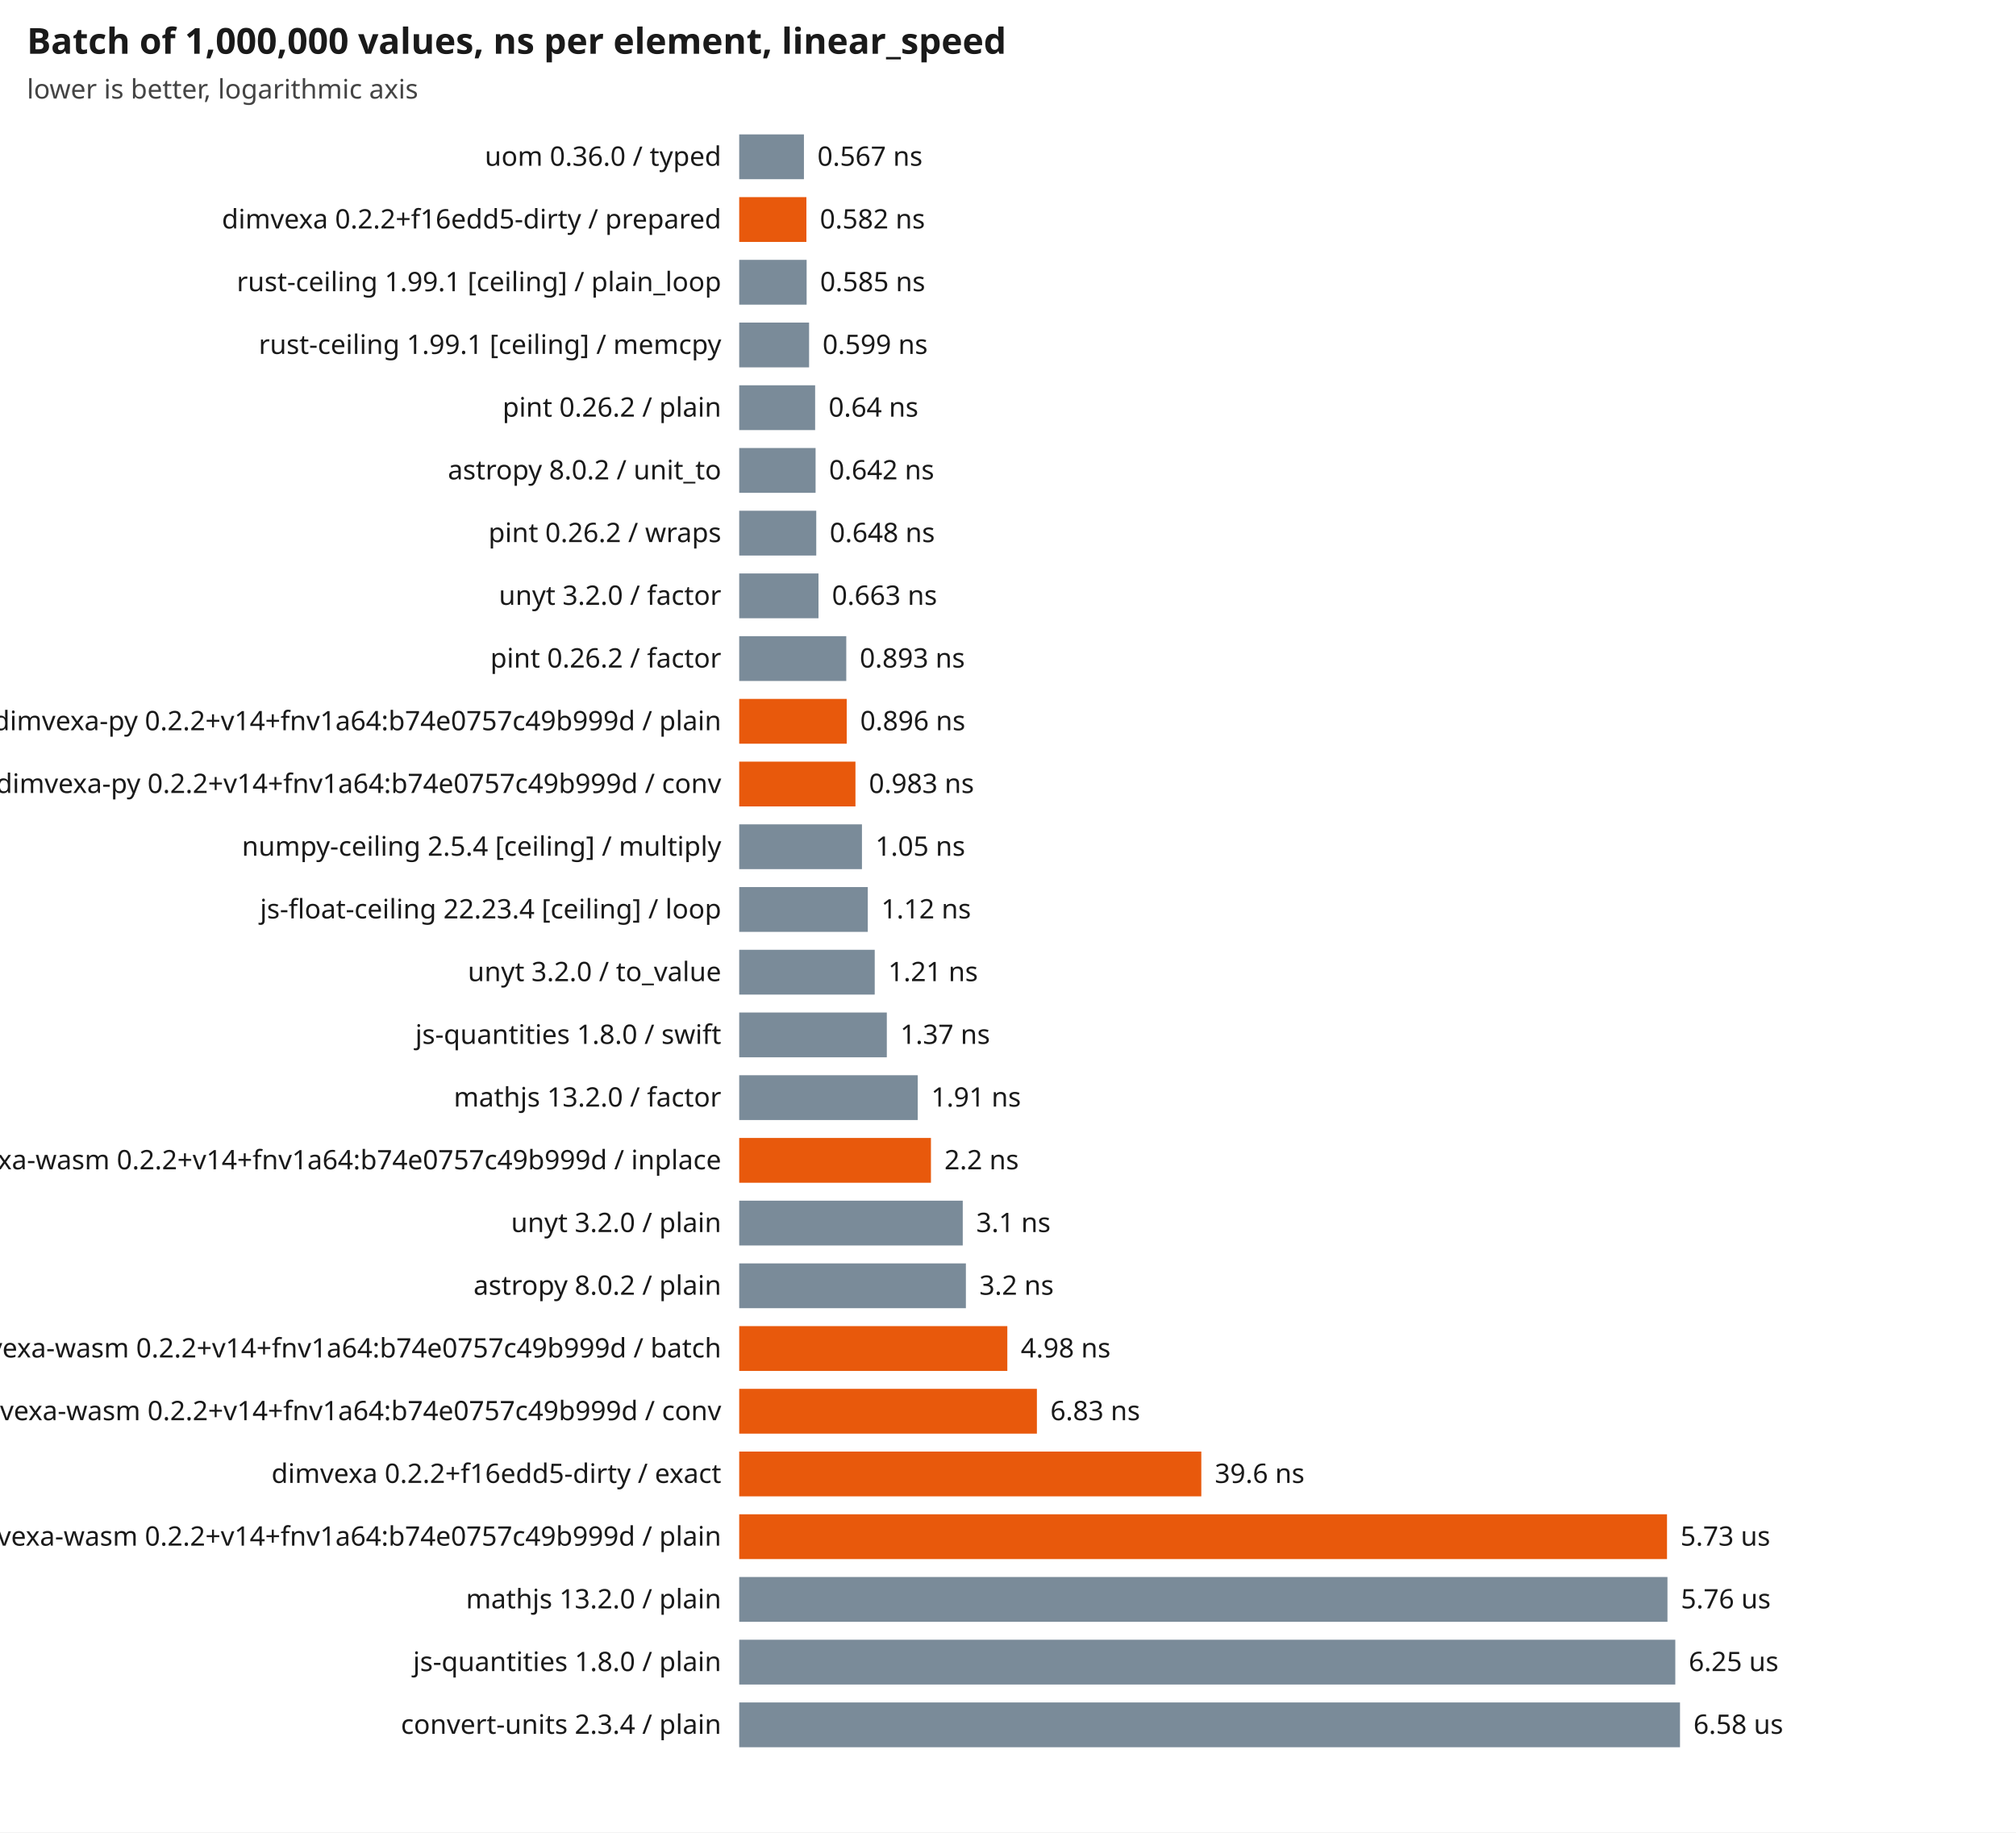
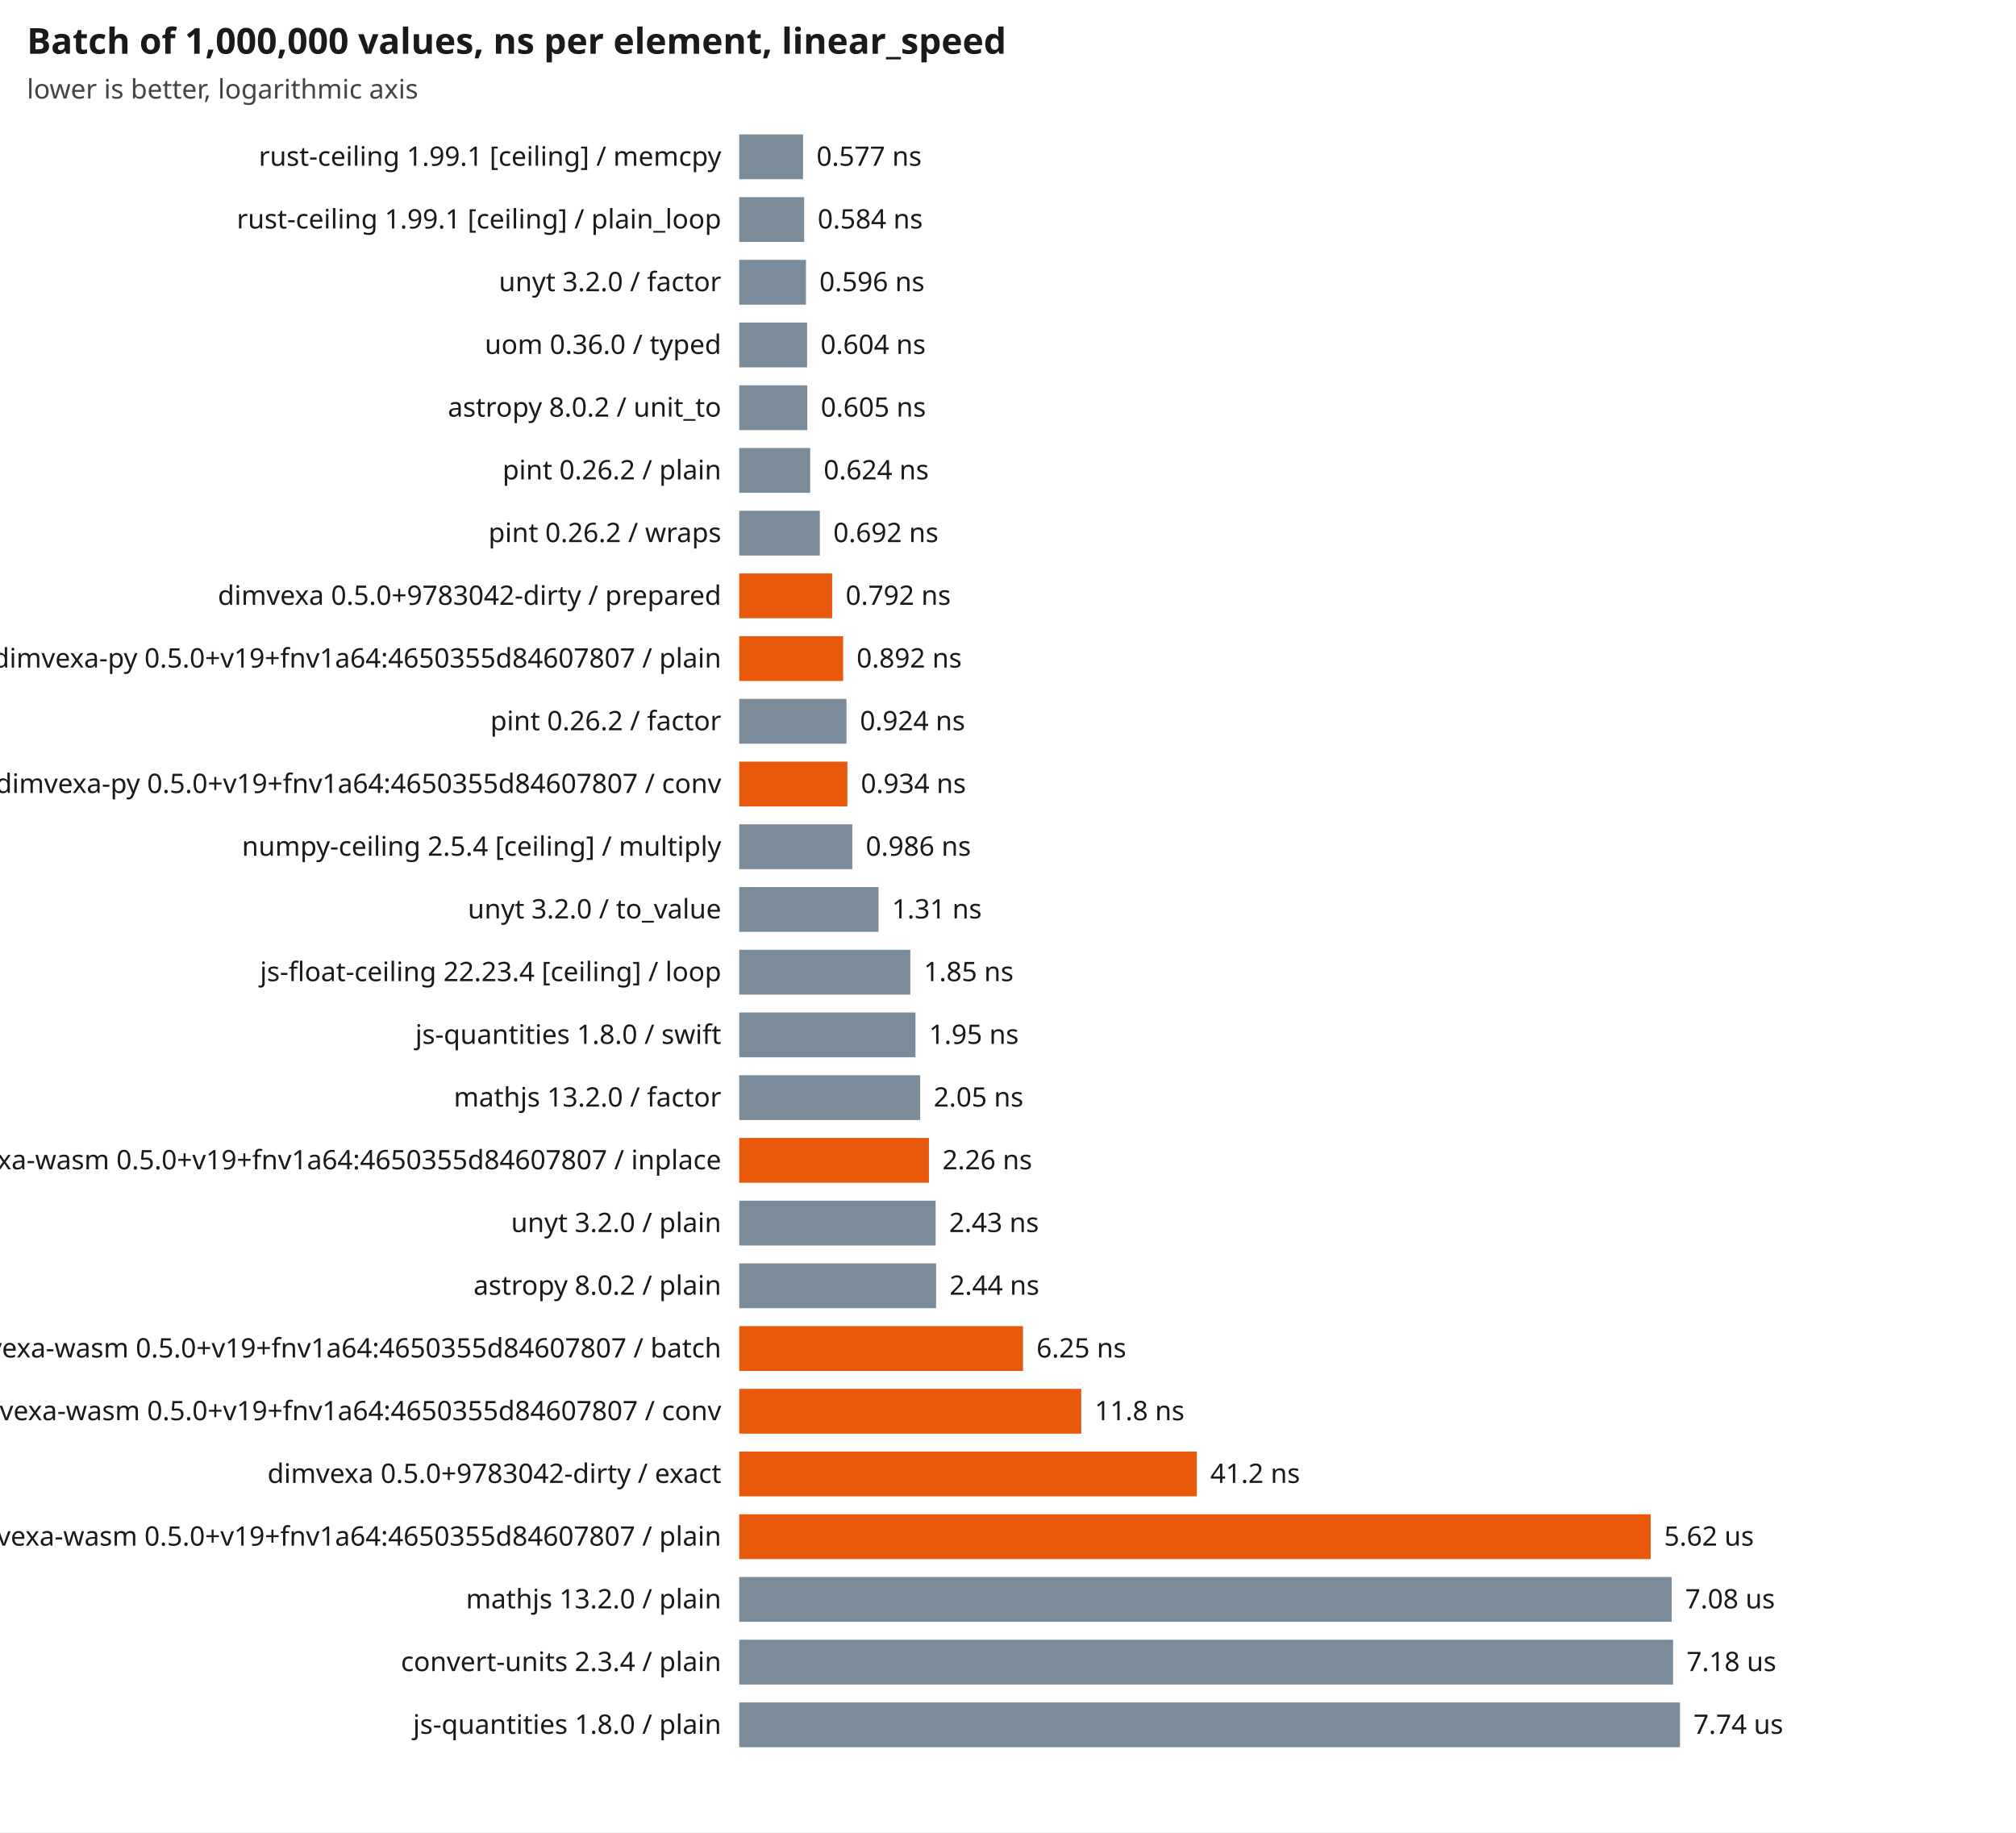
<svg xmlns="http://www.w3.org/2000/svg" width="900" height="818" viewBox="0 0 900 818" role="img" aria-label="Batch of 1,000,000 values, ns per element, linear_speed">
  <rect width="900" height="818" fill="#ffffff" />
  <text x="12" y="24" font-family="sans-serif" font-size="16" font-weight="bold" fill="#1a1a1a">Batch of 1,000,000 values, ns per element, linear_speed</text>
  <text x="12" y="44" font-family="sans-serif" font-size="12" fill="#444444">lower is better, logarithmic axis</text>
-   <text x="322" y="74" text-anchor="end" font-family="sans-serif" font-size="12" fill="#1a1a1a">uom 0.36.0 / typed</text>
-   <rect x="330" y="60" width="28.9" height="20" fill="#7a8b99" />
-   <text x="364.9" y="74" font-family="sans-serif" font-size="12" fill="#1a1a1a">0.567 ns</text>
-   <text x="322" y="102" text-anchor="end" font-family="sans-serif" font-size="12" fill="#1a1a1a">dimvexa 0.2.2+f16edd5-dirty / prepared</text>
-   <rect x="330" y="88" width="30.0" height="20" fill="#e8590c" />
-   <text x="366.0" y="102" font-family="sans-serif" font-size="12" fill="#1a1a1a">0.582 ns</text>
-   <text x="322" y="130" text-anchor="end" font-family="sans-serif" font-size="12" fill="#1a1a1a">rust-ceiling 1.99.1 [ceiling] / plain_loop</text>
-   <rect x="330" y="116" width="30.1" height="20" fill="#7a8b99" />
-   <text x="366.1" y="130" font-family="sans-serif" font-size="12" fill="#1a1a1a">0.585 ns</text>
-   <text x="322" y="158" text-anchor="end" font-family="sans-serif" font-size="12" fill="#1a1a1a">rust-ceiling 1.99.1 [ceiling] / memcpy</text>
-   <rect x="330" y="144" width="31.2" height="20" fill="#7a8b99" />
-   <text x="367.2" y="158" font-family="sans-serif" font-size="12" fill="#1a1a1a">0.599 ns</text>
-   <text x="322" y="186" text-anchor="end" font-family="sans-serif" font-size="12" fill="#1a1a1a">pint 0.26.2 / plain</text>
-   <rect x="330" y="172" width="33.9" height="20" fill="#7a8b99" />
-   <text x="369.9" y="186" font-family="sans-serif" font-size="12" fill="#1a1a1a">0.64 ns</text>
-   <text x="322" y="214" text-anchor="end" font-family="sans-serif" font-size="12" fill="#1a1a1a">astropy 8.0.2 / unit_to</text>
-   <rect x="330" y="200" width="34.1" height="20" fill="#7a8b99" />
-   <text x="370.1" y="214" font-family="sans-serif" font-size="12" fill="#1a1a1a">0.642 ns</text>
+   <text x="322" y="74" text-anchor="end" font-family="sans-serif" font-size="12" fill="#1a1a1a">rust-ceiling 1.99.1 [ceiling] / memcpy</text>
+   <rect x="330" y="60" width="28.5" height="20" fill="#7a8b99" />
+   <text x="364.5" y="74" font-family="sans-serif" font-size="12" fill="#1a1a1a">0.577 ns</text>
+   <text x="322" y="102" text-anchor="end" font-family="sans-serif" font-size="12" fill="#1a1a1a">rust-ceiling 1.99.1 [ceiling] / plain_loop</text>
+   <rect x="330" y="88" width="29.0" height="20" fill="#7a8b99" />
+   <text x="365.0" y="102" font-family="sans-serif" font-size="12" fill="#1a1a1a">0.584 ns</text>
+   <text x="322" y="130" text-anchor="end" font-family="sans-serif" font-size="12" fill="#1a1a1a">unyt 3.2.0 / factor</text>
+   <rect x="330" y="116" width="29.8" height="20" fill="#7a8b99" />
+   <text x="365.8" y="130" font-family="sans-serif" font-size="12" fill="#1a1a1a">0.596 ns</text>
+   <text x="322" y="158" text-anchor="end" font-family="sans-serif" font-size="12" fill="#1a1a1a">uom 0.36.0 / typed</text>
+   <rect x="330" y="144" width="30.3" height="20" fill="#7a8b99" />
+   <text x="366.3" y="158" font-family="sans-serif" font-size="12" fill="#1a1a1a">0.604 ns</text>
+   <text x="322" y="186" text-anchor="end" font-family="sans-serif" font-size="12" fill="#1a1a1a">astropy 8.0.2 / unit_to</text>
+   <rect x="330" y="172" width="30.4" height="20" fill="#7a8b99" />
+   <text x="366.4" y="186" font-family="sans-serif" font-size="12" fill="#1a1a1a">0.605 ns</text>
+   <text x="322" y="214" text-anchor="end" font-family="sans-serif" font-size="12" fill="#1a1a1a">pint 0.26.2 / plain</text>
+   <rect x="330" y="200" width="31.7" height="20" fill="#7a8b99" />
+   <text x="367.7" y="214" font-family="sans-serif" font-size="12" fill="#1a1a1a">0.624 ns</text>
  <text x="322" y="242" text-anchor="end" font-family="sans-serif" font-size="12" fill="#1a1a1a">pint 0.26.2 / wraps</text>
-   <rect x="330" y="228" width="34.4" height="20" fill="#7a8b99" />
-   <text x="370.4" y="242" font-family="sans-serif" font-size="12" fill="#1a1a1a">0.648 ns</text>
-   <text x="322" y="270" text-anchor="end" font-family="sans-serif" font-size="12" fill="#1a1a1a">unyt 3.2.0 / factor</text>
-   <rect x="330" y="256" width="35.4" height="20" fill="#7a8b99" />
-   <text x="371.4" y="270" font-family="sans-serif" font-size="12" fill="#1a1a1a">0.663 ns</text>
-   <text x="322" y="298" text-anchor="end" font-family="sans-serif" font-size="12" fill="#1a1a1a">pint 0.26.2 / factor</text>
-   <rect x="330" y="284" width="47.8" height="20" fill="#7a8b99" />
-   <text x="383.8" y="298" font-family="sans-serif" font-size="12" fill="#1a1a1a">0.893 ns</text>
-   <text x="322" y="326" text-anchor="end" font-family="sans-serif" font-size="12" fill="#1a1a1a">dimvexa-py 0.2.2+v14+fnv1a64:b74e0757c49b999d / plain</text>
-   <rect x="330" y="312" width="48.0" height="20" fill="#e8590c" />
-   <text x="384.0" y="326" font-family="sans-serif" font-size="12" fill="#1a1a1a">0.896 ns</text>
-   <text x="322" y="354" text-anchor="end" font-family="sans-serif" font-size="12" fill="#1a1a1a">dimvexa-py 0.2.2+v14+fnv1a64:b74e0757c49b999d / conv</text>
-   <rect x="330" y="340" width="51.9" height="20" fill="#e8590c" />
-   <text x="387.9" y="354" font-family="sans-serif" font-size="12" fill="#1a1a1a">0.983 ns</text>
+   <rect x="330" y="228" width="36.0" height="20" fill="#7a8b99" />
+   <text x="372.0" y="242" font-family="sans-serif" font-size="12" fill="#1a1a1a">0.692 ns</text>
+   <text x="322" y="270" text-anchor="end" font-family="sans-serif" font-size="12" fill="#1a1a1a">dimvexa 0.5.0+9783042-dirty / prepared</text>
+   <rect x="330" y="256" width="41.5" height="20" fill="#e8590c" />
+   <text x="377.5" y="270" font-family="sans-serif" font-size="12" fill="#1a1a1a">0.792 ns</text>
+   <text x="322" y="298" text-anchor="end" font-family="sans-serif" font-size="12" fill="#1a1a1a">dimvexa-py 0.5.0+v19+fnv1a64:4650355d84607807 / plain</text>
+   <rect x="330" y="284" width="46.4" height="20" fill="#e8590c" />
+   <text x="382.4" y="298" font-family="sans-serif" font-size="12" fill="#1a1a1a">0.892 ns</text>
+   <text x="322" y="326" text-anchor="end" font-family="sans-serif" font-size="12" fill="#1a1a1a">pint 0.26.2 / factor</text>
+   <rect x="330" y="312" width="47.9" height="20" fill="#7a8b99" />
+   <text x="383.9" y="326" font-family="sans-serif" font-size="12" fill="#1a1a1a">0.924 ns</text>
+   <text x="322" y="354" text-anchor="end" font-family="sans-serif" font-size="12" fill="#1a1a1a">dimvexa-py 0.5.0+v19+fnv1a64:4650355d84607807 / conv</text>
+   <rect x="330" y="340" width="48.3" height="20" fill="#e8590c" />
+   <text x="384.3" y="354" font-family="sans-serif" font-size="12" fill="#1a1a1a">0.934 ns</text>
  <text x="322" y="382" text-anchor="end" font-family="sans-serif" font-size="12" fill="#1a1a1a">numpy-ceiling 2.5.4 [ceiling] / multiply</text>
-   <rect x="330" y="368" width="54.8" height="20" fill="#7a8b99" />
-   <text x="390.8" y="382" font-family="sans-serif" font-size="12" fill="#1a1a1a">1.05 ns</text>
-   <text x="322" y="410" text-anchor="end" font-family="sans-serif" font-size="12" fill="#1a1a1a">js-float-ceiling 22.23.4 [ceiling] / loop</text>
-   <rect x="330" y="396" width="57.4" height="20" fill="#7a8b99" />
-   <text x="393.4" y="410" font-family="sans-serif" font-size="12" fill="#1a1a1a">1.12 ns</text>
-   <text x="322" y="438" text-anchor="end" font-family="sans-serif" font-size="12" fill="#1a1a1a">unyt 3.2.0 / to_value</text>
-   <rect x="330" y="424" width="60.5" height="20" fill="#7a8b99" />
-   <text x="396.5" y="438" font-family="sans-serif" font-size="12" fill="#1a1a1a">1.21 ns</text>
+   <rect x="330" y="368" width="50.5" height="20" fill="#7a8b99" />
+   <text x="386.5" y="382" font-family="sans-serif" font-size="12" fill="#1a1a1a">0.986 ns</text>
+   <text x="322" y="410" text-anchor="end" font-family="sans-serif" font-size="12" fill="#1a1a1a">unyt 3.2.0 / to_value</text>
+   <rect x="330" y="396" width="62.2" height="20" fill="#7a8b99" />
+   <text x="398.2" y="410" font-family="sans-serif" font-size="12" fill="#1a1a1a">1.31 ns</text>
+   <text x="322" y="438" text-anchor="end" font-family="sans-serif" font-size="12" fill="#1a1a1a">js-float-ceiling 22.23.4 [ceiling] / loop</text>
+   <rect x="330" y="424" width="76.4" height="20" fill="#7a8b99" />
+   <text x="412.4" y="438" font-family="sans-serif" font-size="12" fill="#1a1a1a">1.85 ns</text>
  <text x="322" y="466" text-anchor="end" font-family="sans-serif" font-size="12" fill="#1a1a1a">js-quantities 1.8.0 / swift</text>
-   <rect x="330" y="452" width="65.9" height="20" fill="#7a8b99" />
-   <text x="401.9" y="466" font-family="sans-serif" font-size="12" fill="#1a1a1a">1.37 ns</text>
+   <rect x="330" y="452" width="78.7" height="20" fill="#7a8b99" />
+   <text x="414.7" y="466" font-family="sans-serif" font-size="12" fill="#1a1a1a">1.95 ns</text>
  <text x="322" y="494" text-anchor="end" font-family="sans-serif" font-size="12" fill="#1a1a1a">mathjs 13.2.0 / factor</text>
-   <rect x="330" y="480" width="79.7" height="20" fill="#7a8b99" />
-   <text x="415.7" y="494" font-family="sans-serif" font-size="12" fill="#1a1a1a">1.91 ns</text>
-   <text x="322" y="522" text-anchor="end" font-family="sans-serif" font-size="12" fill="#1a1a1a">dimvexa-wasm 0.2.2+v14+fnv1a64:b74e0757c49b999d / inplace</text>
-   <rect x="330" y="508" width="85.6" height="20" fill="#e8590c" />
-   <text x="421.6" y="522" font-family="sans-serif" font-size="12" fill="#1a1a1a">2.2 ns</text>
+   <rect x="330" y="480" width="80.8" height="20" fill="#7a8b99" />
+   <text x="416.8" y="494" font-family="sans-serif" font-size="12" fill="#1a1a1a">2.05 ns</text>
+   <text x="322" y="522" text-anchor="end" font-family="sans-serif" font-size="12" fill="#1a1a1a">dimvexa-wasm 0.5.0+v19+fnv1a64:4650355d84607807 / inplace</text>
+   <rect x="330" y="508" width="84.7" height="20" fill="#e8590c" />
+   <text x="420.7" y="522" font-family="sans-serif" font-size="12" fill="#1a1a1a">2.26 ns</text>
  <text x="322" y="550" text-anchor="end" font-family="sans-serif" font-size="12" fill="#1a1a1a">unyt 3.2.0 / plain</text>
-   <rect x="330" y="536" width="99.8" height="20" fill="#7a8b99" />
-   <text x="435.8" y="550" font-family="sans-serif" font-size="12" fill="#1a1a1a">3.1 ns</text>
+   <rect x="330" y="536" width="87.7" height="20" fill="#7a8b99" />
+   <text x="423.7" y="550" font-family="sans-serif" font-size="12" fill="#1a1a1a">2.43 ns</text>
  <text x="322" y="578" text-anchor="end" font-family="sans-serif" font-size="12" fill="#1a1a1a">astropy 8.0.2 / plain</text>
-   <rect x="330" y="564" width="101.2" height="20" fill="#7a8b99" />
-   <text x="437.2" y="578" font-family="sans-serif" font-size="12" fill="#1a1a1a">3.2 ns</text>
-   <text x="322" y="606" text-anchor="end" font-family="sans-serif" font-size="12" fill="#1a1a1a">dimvexa-wasm 0.2.2+v14+fnv1a64:b74e0757c49b999d / batch</text>
-   <rect x="330" y="592" width="119.7" height="20" fill="#e8590c" />
-   <text x="455.7" y="606" font-family="sans-serif" font-size="12" fill="#1a1a1a">4.98 ns</text>
-   <text x="322" y="634" text-anchor="end" font-family="sans-serif" font-size="12" fill="#1a1a1a">dimvexa-wasm 0.2.2+v14+fnv1a64:b74e0757c49b999d / conv</text>
-   <rect x="330" y="620" width="132.9" height="20" fill="#e8590c" />
-   <text x="468.9" y="634" font-family="sans-serif" font-size="12" fill="#1a1a1a">6.83 ns</text>
-   <text x="322" y="662" text-anchor="end" font-family="sans-serif" font-size="12" fill="#1a1a1a">dimvexa 0.2.2+f16edd5-dirty / exact</text>
-   <rect x="330" y="648" width="206.3" height="20" fill="#e8590c" />
-   <text x="542.3" y="662" font-family="sans-serif" font-size="12" fill="#1a1a1a">39.6 ns</text>
-   <text x="322" y="690" text-anchor="end" font-family="sans-serif" font-size="12" fill="#1a1a1a">dimvexa-wasm 0.2.2+v14+fnv1a64:b74e0757c49b999d / plain</text>
-   <rect x="330" y="676" width="414.2" height="20" fill="#e8590c" />
-   <text x="750.2" y="690" font-family="sans-serif" font-size="12" fill="#1a1a1a">5.73 us</text>
+   <rect x="330" y="564" width="87.9" height="20" fill="#7a8b99" />
+   <text x="423.9" y="578" font-family="sans-serif" font-size="12" fill="#1a1a1a">2.44 ns</text>
+   <text x="322" y="606" text-anchor="end" font-family="sans-serif" font-size="12" fill="#1a1a1a">dimvexa-wasm 0.5.0+v19+fnv1a64:4650355d84607807 / batch</text>
+   <rect x="330" y="592" width="126.7" height="20" fill="#e8590c" />
+   <text x="462.7" y="606" font-family="sans-serif" font-size="12" fill="#1a1a1a">6.25 ns</text>
+   <text x="322" y="634" text-anchor="end" font-family="sans-serif" font-size="12" fill="#1a1a1a">dimvexa-wasm 0.5.0+v19+fnv1a64:4650355d84607807 / conv</text>
+   <rect x="330" y="620" width="152.7" height="20" fill="#e8590c" />
+   <text x="488.7" y="634" font-family="sans-serif" font-size="12" fill="#1a1a1a">11.8 ns</text>
+   <text x="322" y="662" text-anchor="end" font-family="sans-serif" font-size="12" fill="#1a1a1a">dimvexa 0.5.0+9783042-dirty / exact</text>
+   <rect x="330" y="648" width="204.3" height="20" fill="#e8590c" />
+   <text x="540.3" y="662" font-family="sans-serif" font-size="12" fill="#1a1a1a">41.2 ns</text>
+   <text x="322" y="690" text-anchor="end" font-family="sans-serif" font-size="12" fill="#1a1a1a">dimvexa-wasm 0.5.0+v19+fnv1a64:4650355d84607807 / plain</text>
+   <rect x="330" y="676" width="406.9" height="20" fill="#e8590c" />
+   <text x="742.9" y="690" font-family="sans-serif" font-size="12" fill="#1a1a1a">5.62 us</text>
  <text x="322" y="718" text-anchor="end" font-family="sans-serif" font-size="12" fill="#1a1a1a">mathjs 13.2.0 / plain</text>
-   <rect x="330" y="704" width="414.4" height="20" fill="#7a8b99" />
-   <text x="750.4" y="718" font-family="sans-serif" font-size="12" fill="#1a1a1a">5.76 us</text>
-   <text x="322" y="746" text-anchor="end" font-family="sans-serif" font-size="12" fill="#1a1a1a">js-quantities 1.8.0 / plain</text>
-   <rect x="330" y="732" width="417.9" height="20" fill="#7a8b99" />
-   <text x="753.9" y="746" font-family="sans-serif" font-size="12" fill="#1a1a1a">6.25 us</text>
-   <text x="322" y="774" text-anchor="end" font-family="sans-serif" font-size="12" fill="#1a1a1a">convert-units 2.3.4 / plain</text>
+   <rect x="330" y="704" width="416.3" height="20" fill="#7a8b99" />
+   <text x="752.3" y="718" font-family="sans-serif" font-size="12" fill="#1a1a1a">7.08 us</text>
+   <text x="322" y="746" text-anchor="end" font-family="sans-serif" font-size="12" fill="#1a1a1a">convert-units 2.3.4 / plain</text>
+   <rect x="330" y="732" width="416.9" height="20" fill="#7a8b99" />
+   <text x="752.9" y="746" font-family="sans-serif" font-size="12" fill="#1a1a1a">7.18 us</text>
+   <text x="322" y="774" text-anchor="end" font-family="sans-serif" font-size="12" fill="#1a1a1a">js-quantities 1.8.0 / plain</text>
  <rect x="330" y="760" width="420.0" height="20" fill="#7a8b99" />
-   <text x="756.0" y="774" font-family="sans-serif" font-size="12" fill="#1a1a1a">6.58 us</text>
+   <text x="756.0" y="774" font-family="sans-serif" font-size="12" fill="#1a1a1a">7.74 us</text>
</svg>
